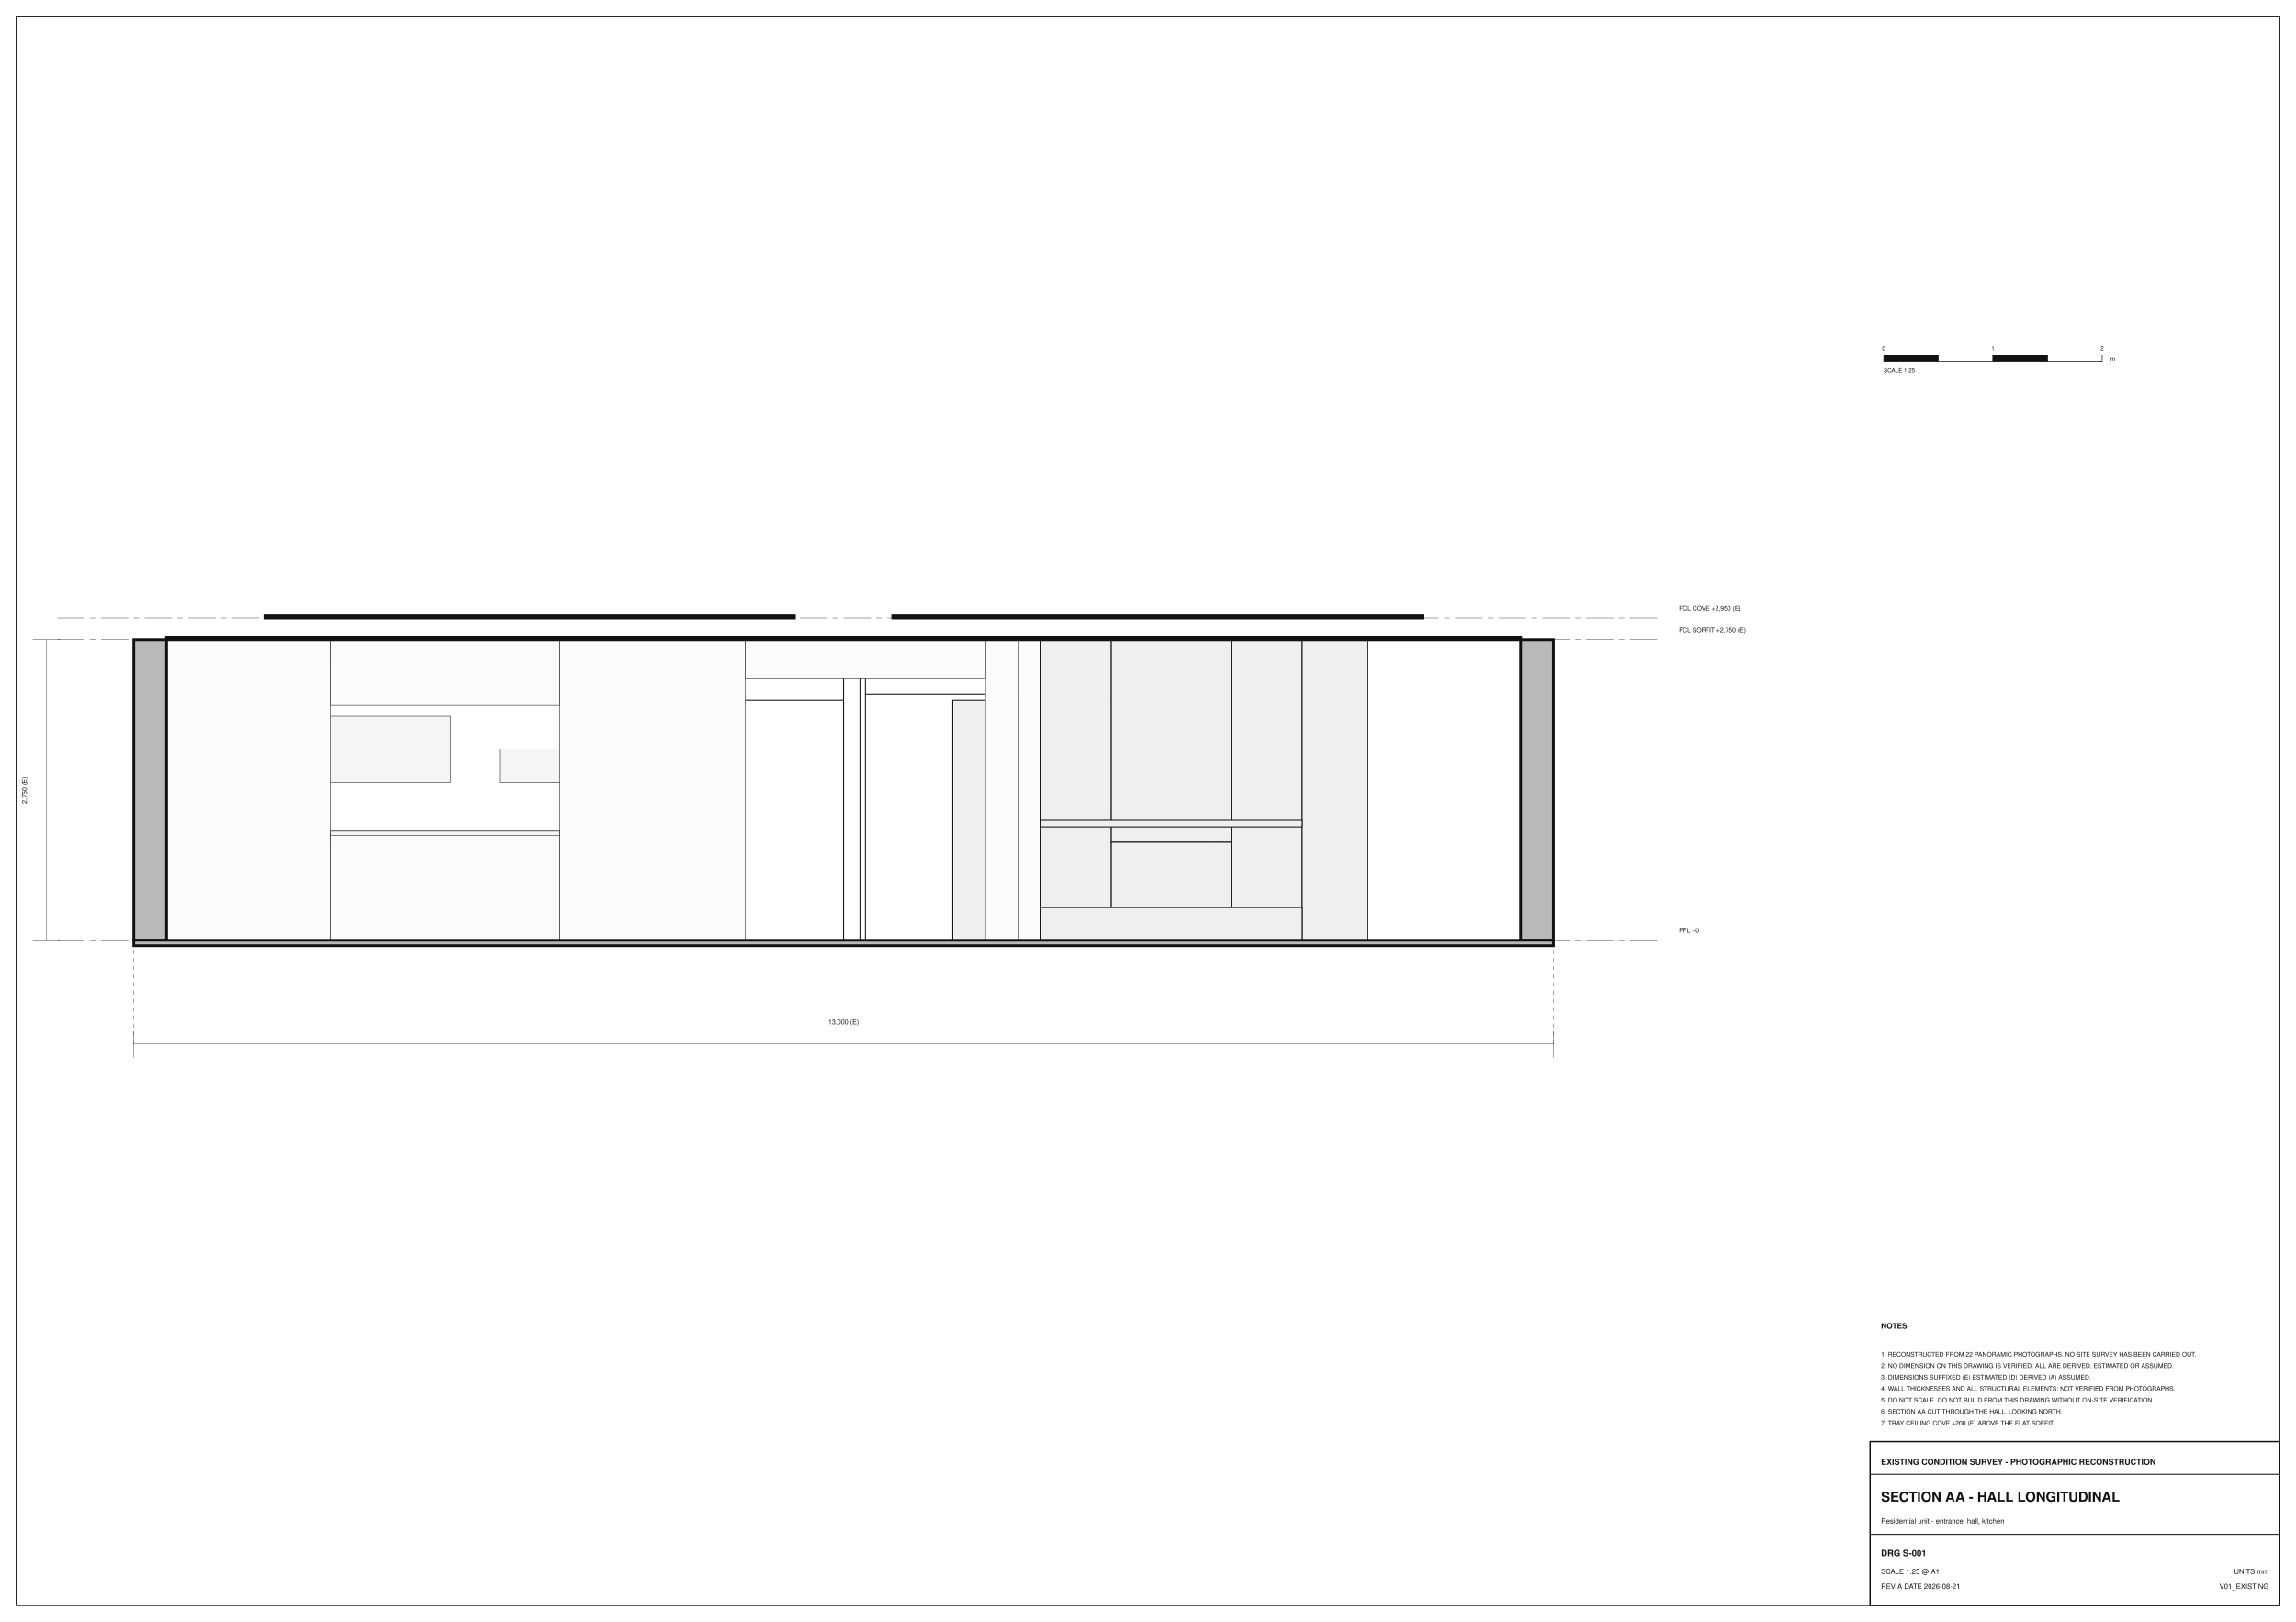
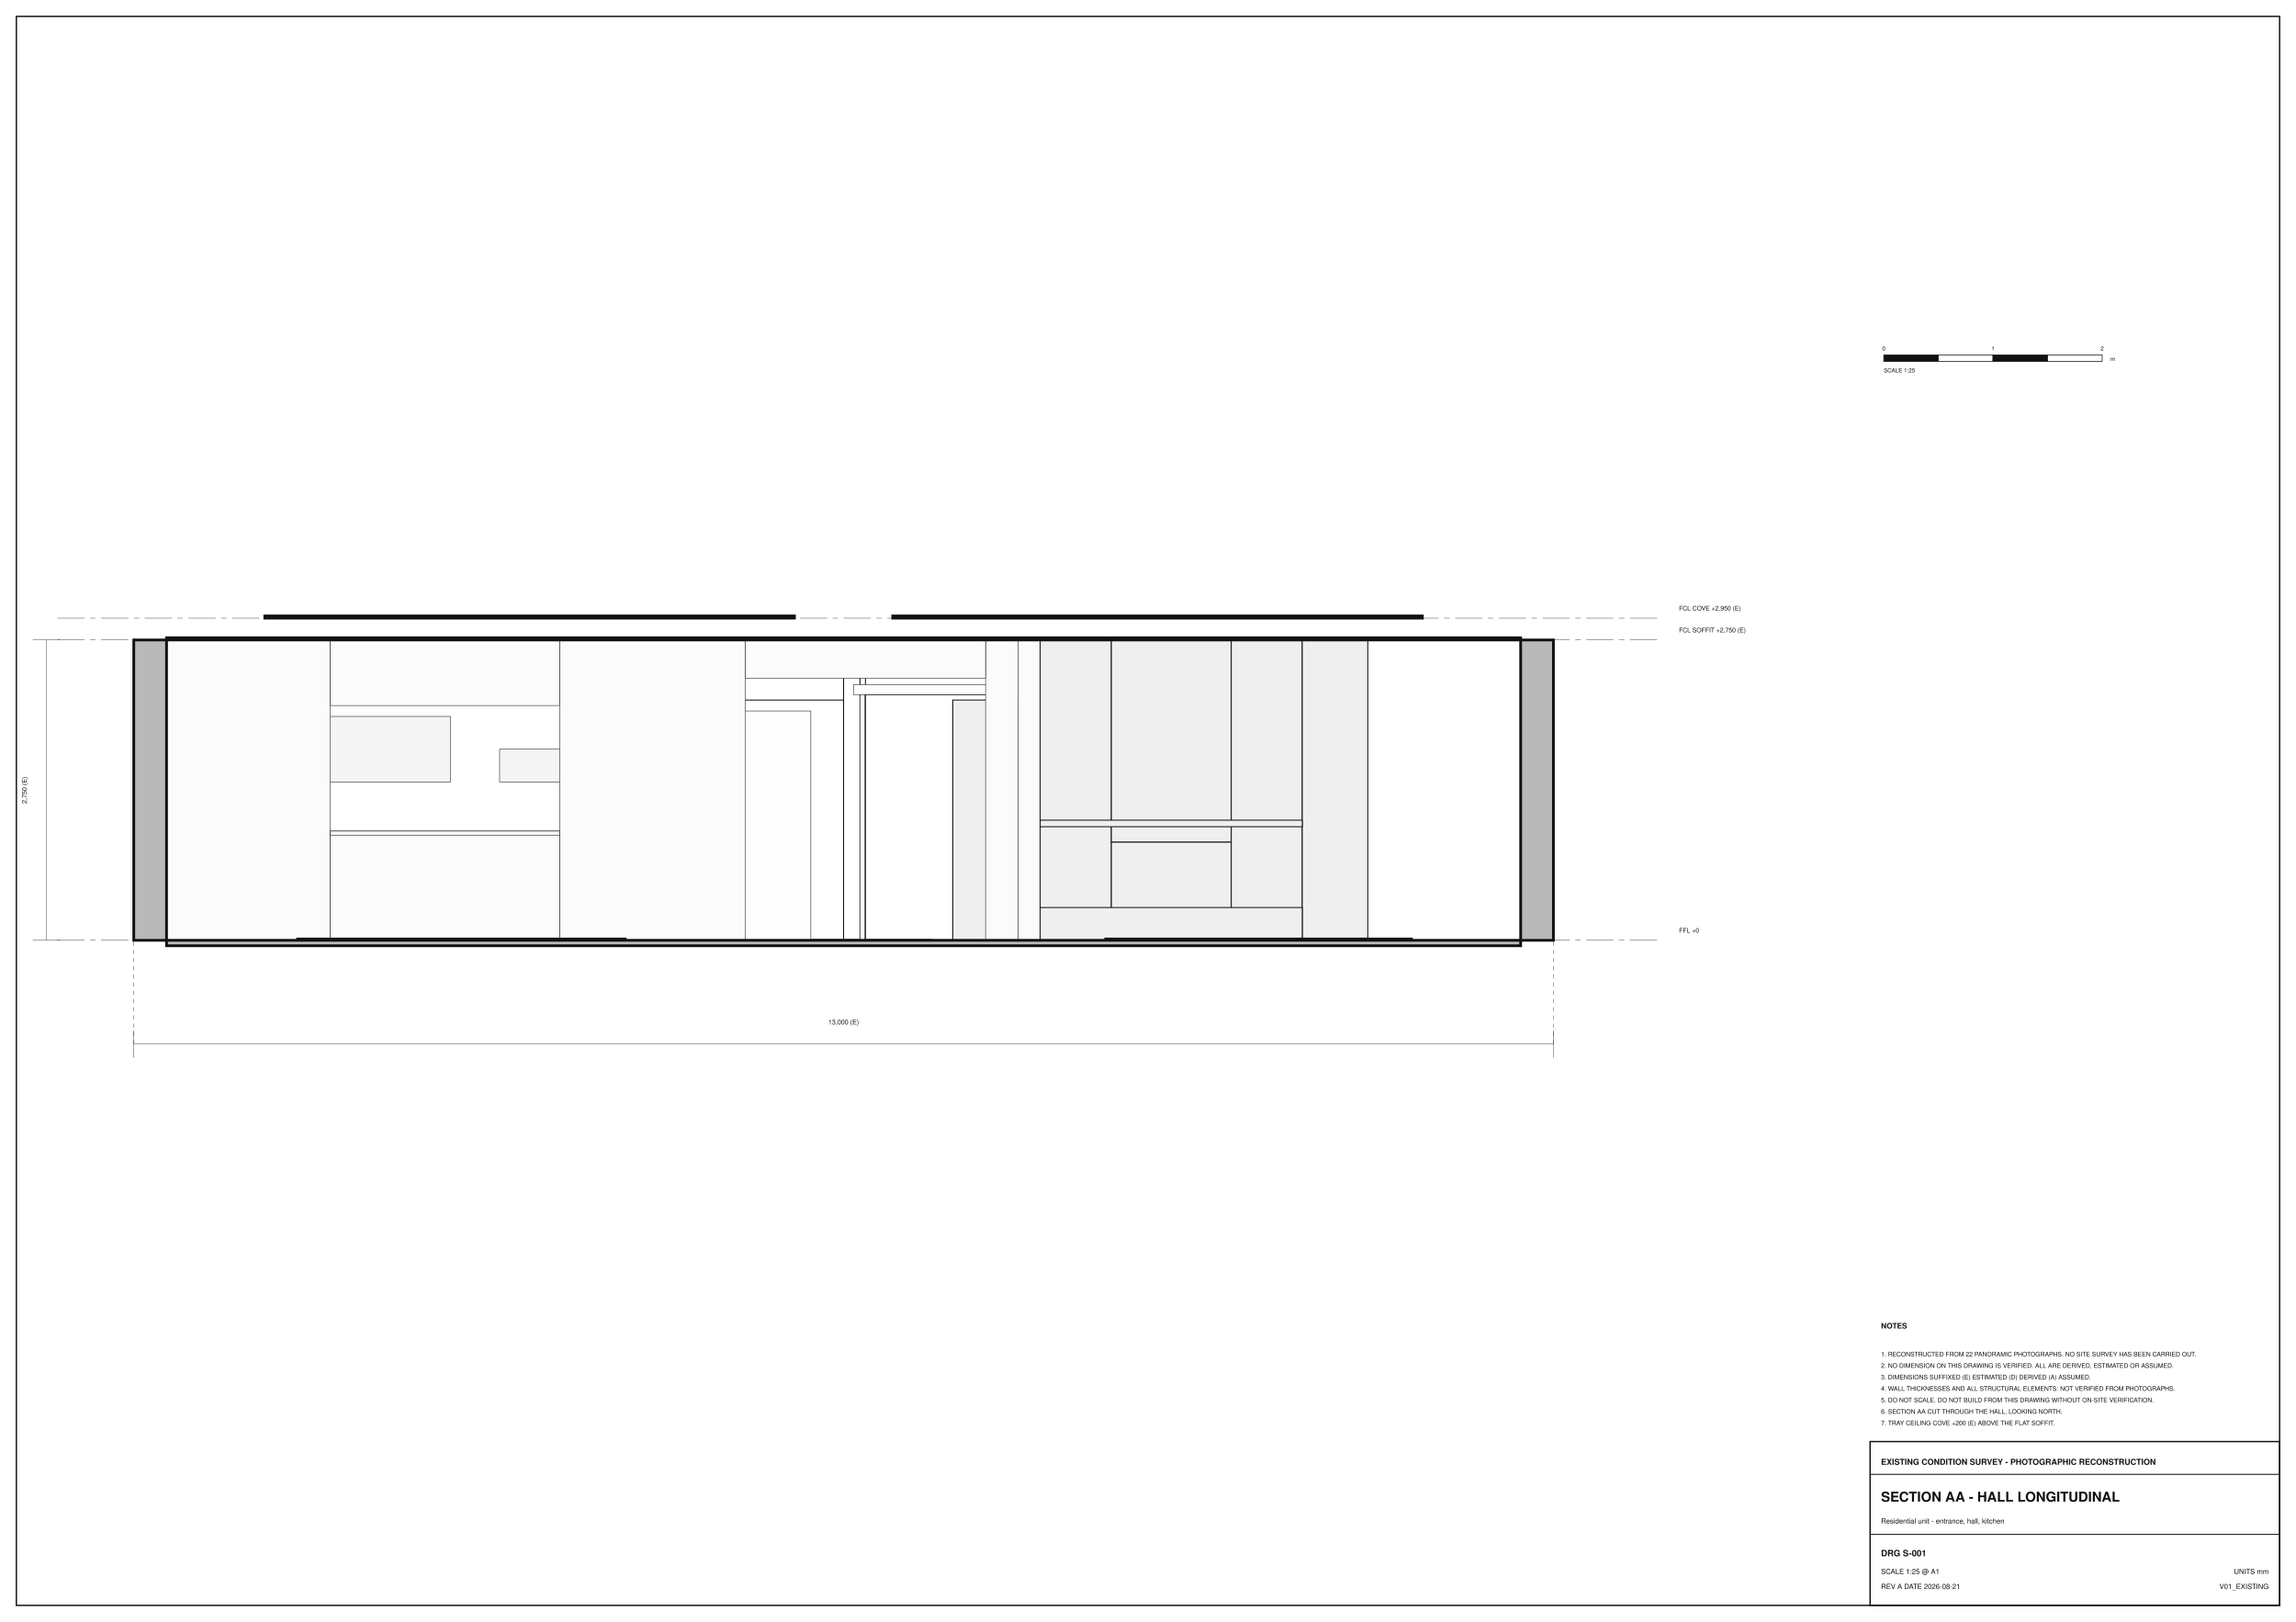
<svg xmlns="http://www.w3.org/2000/svg" width="841mm" height="594mm" viewBox="0 0 841 594">
  <rect width="841" height="594" fill="#fff" />
  <rect x="49.00" y="234.40" width="216.00" height="110.00" fill="#ffffff" stroke="#111" stroke-width="0.35" />
  <rect x="365.00" y="234.40" width="204.00" height="110.00" fill="#ffffff" stroke="#111" stroke-width="0.35" />
  <rect x="315.00" y="234.40" width="50.00" height="20.00" fill="#ffffff" stroke="#111" stroke-width="0.35" />
  <rect x="265.00" y="234.40" width="44.00" height="22.00" fill="#ffffff" stroke="#111" stroke-width="0.35" />
  <rect x="257.00" y="234.40" width="8.00" height="110.00" fill="#ffffff" stroke="#111" stroke-width="0.35" />
  <rect x="309.00" y="234.40" width="8.00" height="110.00" fill="#ffffff" stroke="#111" stroke-width="0.35" />
  <rect x="309.00" y="234.40" width="6.00" height="110.00" fill="#ffffff" stroke="#111" stroke-width="0.35" />
+   <rect x="265.00" y="344.40" width="44.00" height="2.00" fill="#ffffff" stroke="#111" stroke-width="0.35" />
+   <rect x="312.60" y="250.80" width="54.80" height="3.60" fill="#fdfdfd" stroke="#111" stroke-width="0.18" />
  <rect x="49.00" y="234.40" width="12.00" height="110.00" fill="#ffffff" stroke="#111" stroke-width="0.35" />
  <rect x="253.00" y="234.40" width="8.00" height="110.00" fill="#ffffff" stroke="#111" stroke-width="0.35" />
+   <rect x="50.20" y="258.40" width="9.60" height="46.00" fill="#fdfdfd" stroke="#111" stroke-width="0.18" />
  <rect x="85.00" y="262.40" width="80.00" height="24.00" fill="#f5f5f5" stroke="#111" stroke-width="0.18" />
  <rect x="207.00" y="262.40" width="34.00" height="24.00" fill="#f5f5f5" stroke="#111" stroke-width="0.18" />
  <rect x="445.00" y="234.40" width="24.00" height="110.00" fill="#efefef" stroke="#111" stroke-width="0.35" />
+   <rect x="363.20" y="254.40" width="1.80" height="90.00" fill="#fdfdfd" stroke="#111" stroke-width="0.18" />
  <rect x="129.00" y="308.40" width="48.00" height="36.00" fill="#f5f5f5" stroke="#111" stroke-width="0.18" />
  <rect x="93.00" y="308.40" width="36.00" height="36.00" fill="#f5f5f5" stroke="#111" stroke-width="0.18" />
  <rect x="177.00" y="308.40" width="36.00" height="36.00" fill="#f5f5f5" stroke="#111" stroke-width="0.18" />
  <rect x="213.00" y="308.40" width="28.00" height="36.00" fill="#f5f5f5" stroke="#111" stroke-width="0.18" />
  <rect x="69.00" y="308.40" width="24.00" height="36.00" fill="#f5f5f5" stroke="#111" stroke-width="0.18" />
  <rect x="183.00" y="274.40" width="24.00" height="12.00" fill="#f5f5f5" stroke="#111" stroke-width="0.18" />
  <rect x="69.00" y="306.80" width="172.00" height="1.60" fill="#f5f5f5" stroke="#111" stroke-width="0.18" />
+   <rect x="293.00" y="343.92" width="48.00" height="0.48" fill="#fdfdfd" stroke="#111" stroke-width="0.18" />
+   <rect x="315.00" y="254.40" width="1.80" height="90.00" fill="#fdfdfd" stroke="#111" stroke-width="0.18" />
+   <rect x="261.00" y="260.40" width="36.00" height="84.00" fill="#fdfdfd" stroke="#111" stroke-width="0.18" />
  <rect x="253.00" y="234.40" width="8.00" height="26.00" fill="#ffffff" stroke="#111" stroke-width="0.35" />
+   <rect x="252.20" y="256.80" width="9.60" height="3.60" fill="#fdfdfd" stroke="#111" stroke-width="0.18" />
+   <rect x="54.40" y="261.20" width="1.20" height="40.40" fill="#fdfdfd" stroke="#111" stroke-width="0.18" />
  <rect x="349.00" y="256.40" width="24.00" height="88.00" fill="#efefef" stroke="#111" stroke-width="0.35" />
  <rect x="49.00" y="304.40" width="12.00" height="40.00" fill="#ffffff" stroke="#111" stroke-width="0.35" />
+   <rect x="50.20" y="258.40" width="9.60" height="46.00" fill="#fdfdfd" stroke="#111" stroke-width="0.18" />
  <rect x="49.00" y="234.40" width="12.00" height="24.00" fill="#ffffff" stroke="#111" stroke-width="0.35" />
+   <rect x="50.20" y="301.60" width="9.60" height="2.80" fill="#fdfdfd" stroke="#111" stroke-width="0.18" />
+   <rect x="50.20" y="258.40" width="9.60" height="2.80" fill="#fdfdfd" stroke="#111" stroke-width="0.18" />
  <rect x="49.00" y="234.40" width="12.00" height="110.00" fill="#fbfbfb" stroke="#111" stroke-width="0.18" />
  <rect x="61.00" y="240.40" width="12.00" height="104.00" fill="#efefef" stroke="#111" stroke-width="0.35" />
+   <rect x="50.20" y="258.40" width="9.60" height="46.00" fill="#fdfdfd" stroke="#111" stroke-width="0.18" />
  <rect x="223.00" y="273.20" width="30.00" height="71.20" fill="#f5f5f5" stroke="#111" stroke-width="0.18" />
+   <rect x="417.00" y="343.92" width="96.00" height="0.48" fill="#fdfdfd" stroke="#111" stroke-width="0.18" />
  <rect x="223.00" y="273.20" width="30.00" height="71.20" fill="#f5f5f5" stroke="#111" stroke-width="0.18" />
  <rect x="61.00" y="314.40" width="4.00" height="24.00" fill="#efefef" stroke="#111" stroke-width="0.35" />
+   <rect x="54.40" y="261.20" width="1.20" height="40.40" fill="#fdfdfd" stroke="#111" stroke-width="0.18" />
  <rect x="381.00" y="332.40" width="96.00" height="12.00" fill="#efefef" stroke="#111" stroke-width="0.35" />
  <rect x="49.00" y="304.40" width="12.00" height="40.00" fill="#fbfbfb" stroke="#111" stroke-width="0.18" />
+   <rect x="50.20" y="258.40" width="9.60" height="46.00" fill="#fdfdfd" stroke="#111" stroke-width="0.18" />
  <rect x="49.00" y="234.40" width="12.00" height="24.00" fill="#fbfbfb" stroke="#111" stroke-width="0.18" />
+   <rect x="50.20" y="301.60" width="9.60" height="2.80" fill="#fdfdfd" stroke="#111" stroke-width="0.18" />
+   <rect x="50.20" y="258.40" width="9.60" height="2.80" fill="#fdfdfd" stroke="#111" stroke-width="0.18" />
  <rect x="393.00" y="256.40" width="72.00" height="40.00" fill="#efefef" stroke="#111" stroke-width="0.35" />
  <rect x="69.00" y="308.40" width="152.00" height="36.00" fill="#f5f5f5" stroke="#111" stroke-width="0.18" />
  <rect x="69.00" y="262.40" width="48.00" height="24.00" fill="#f5f5f5" stroke="#111" stroke-width="0.18" />
  <rect x="253.00" y="234.40" width="8.00" height="110.00" fill="#fbfbfb" stroke="#111" stroke-width="0.18" />
  <rect x="373.00" y="234.40" width="8.00" height="110.00" fill="#fbfbfb" stroke="#111" stroke-width="0.18" />
+   <rect x="61.00" y="344.40" width="192.00" height="2.00" fill="#fbfbfb" stroke="#111" stroke-width="0.18" />
+   <rect x="381.00" y="344.40" width="176.00" height="2.00" fill="#fbfbfb" stroke="#111" stroke-width="0.18" />
  <rect x="69.00" y="306.80" width="152.00" height="1.60" fill="#f5f5f5" stroke="#111" stroke-width="0.18" />
+   <rect x="261.00" y="344.40" width="112.00" height="2.00" fill="#fbfbfb" stroke="#111" stroke-width="0.18" />
  <rect x="61.00" y="239.60" width="192.00" height="0.80" fill="#fbfbfb" stroke="#111" stroke-width="0.18" />
  <rect x="381.00" y="233.60" width="176.00" height="0.80" fill="#fbfbfb" stroke="#111" stroke-width="0.18" />
  <rect x="261.00" y="233.60" width="112.00" height="0.80" fill="#fbfbfb" stroke="#111" stroke-width="0.18" />
  <rect x="381.00" y="300.40" width="96.00" height="2.40" fill="#efefef" stroke="#111" stroke-width="0.35" />
  <rect x="407.00" y="308.40" width="44.00" height="36.00" fill="#efefef" stroke="#111" stroke-width="0.35" />
  <rect x="205.00" y="234.40" width="68.00" height="110.00" fill="#fbfbfb" stroke="#111" stroke-width="0.18" />
  <rect x="61.00" y="234.40" width="60.00" height="110.00" fill="#fbfbfb" stroke="#111" stroke-width="0.18" />
  <rect x="121.00" y="304.40" width="84.00" height="40.00" fill="#fbfbfb" stroke="#111" stroke-width="0.18" />
  <rect x="121.00" y="234.40" width="84.00" height="24.00" fill="#fbfbfb" stroke="#111" stroke-width="0.18" />
  <rect x="361.00" y="234.40" width="12.00" height="110.00" fill="#fbfbfb" stroke="#111" stroke-width="0.18" />
  <rect x="273.00" y="234.40" width="88.00" height="14.00" fill="#fbfbfb" stroke="#111" stroke-width="0.18" />
+   <rect x="61.00" y="344.40" width="312.00" height="2.00" fill="#fbfbfb" stroke="#111" stroke-width="0.18" />
  <rect x="121.00" y="304.40" width="84.00" height="1.60" fill="#f5f5f5" stroke="#111" stroke-width="0.18" />
  <rect x="407.00" y="234.40" width="44.00" height="74.00" fill="#efefef" stroke="#111" stroke-width="0.35" />
  <rect x="381.00" y="234.40" width="26.00" height="110.00" fill="#efefef" stroke="#111" stroke-width="0.35" />
  <rect x="451.00" y="234.40" width="26.00" height="110.00" fill="#efefef" stroke="#111" stroke-width="0.35" />
  <rect x="477.00" y="234.40" width="24.00" height="110.00" fill="#efefef" stroke="#111" stroke-width="0.35" />
  <rect x="381.00" y="300.40" width="96.00" height="2.40" fill="#efefef" stroke="#111" stroke-width="0.35" />
  <rect x="381.00" y="332.40" width="96.00" height="12.00" fill="#efefef" stroke="#111" stroke-width="0.35" />
  <rect x="557.00" y="234.40" width="12.00" height="110.00" fill="#b9b9b9" stroke="#111" stroke-width="1.0" />
+   <rect x="109.00" y="343.92" width="120.00" height="0.48" fill="#b9b9b9" stroke="#111" stroke-width="1.0" />
+   <rect x="405.00" y="343.92" width="112.00" height="0.48" fill="#b9b9b9" stroke="#111" stroke-width="1.0" />
  <rect x="97.00" y="225.60" width="194.00" height="0.80" fill="#b9b9b9" stroke="#111" stroke-width="1.0" />
  <rect x="327.00" y="225.60" width="194.00" height="0.80" fill="#b9b9b9" stroke="#111" stroke-width="1.0" />
+   <rect x="61.00" y="344.40" width="496.00" height="2.00" fill="#b9b9b9" stroke="#111" stroke-width="1.0" />
  <rect x="61.00" y="233.60" width="496.00" height="0.80" fill="#b9b9b9" stroke="#111" stroke-width="1.0" />
  <rect x="49.00" y="234.40" width="12.00" height="110.00" fill="#b9b9b9" stroke="#111" stroke-width="1.0" />
-   <rect x="49.00" y="344.40" width="520.00" height="2.00" fill="#b9b9b9" stroke="#111" stroke-width="1.0" />
  <line x1="21.00" y1="344.40" x2="609.00" y2="344.40" stroke="#111" stroke-width="0.13" stroke-dasharray="10,2,2,2" class="" />
  <text x="615.00" y="341.60" font-size="2.3" fill="#111" text-anchor="start" font-weight="normal" font-family="Helvetica,Arial,sans-serif">FFL  +0</text>
  <line x1="21.00" y1="234.40" x2="609.00" y2="234.40" stroke="#111" stroke-width="0.13" stroke-dasharray="10,2,2,2" class="" />
  <text x="615.00" y="231.60" font-size="2.3" fill="#111" text-anchor="start" font-weight="normal" font-family="Helvetica,Arial,sans-serif">FCL SOFFIT  +2,750 (E)</text>
  <line x1="21.00" y1="226.40" x2="609.00" y2="226.40" stroke="#111" stroke-width="0.13" stroke-dasharray="10,2,2,2" class="" />
  <text x="615.00" y="223.60" font-size="2.3" fill="#111" text-anchor="start" font-weight="normal" font-family="Helvetica,Arial,sans-serif">FCL COVE  +2,950 (E)</text>
  <line x1="17.00" y1="344.40" x2="17.00" y2="234.40" stroke="#111" stroke-width="0.13" class="" />
  <line x1="12.00" y1="344.40" x2="22.00" y2="344.40" stroke="#111" stroke-width="0.13" class="" />
  <line x1="12.00" y1="234.40" x2="22.00" y2="234.40" stroke="#111" stroke-width="0.13" class="" />
  <text x="9.80" y="289.40" font-size="2.4" fill="#111" text-anchor="middle" font-weight="normal" font-family="Helvetica,Arial,sans-serif" transform="rotate(-90 9.80 289.40)">2,750 (E)</text>
  <line x1="49.00" y1="382.40" x2="569.00" y2="382.40" stroke="#111" stroke-width="0.13" class="" />
  <line x1="49.00" y1="387.40" x2="49.00" y2="377.40" stroke="#111" stroke-width="0.13" class="" />
  <line x1="49.00" y1="382.40" x2="49.00" y2="341.00" stroke="#111" stroke-width="0.13" stroke-dasharray="1.5,1.5" class="" />
  <line x1="569.00" y1="387.40" x2="569.00" y2="377.40" stroke="#111" stroke-width="0.13" class="" />
  <line x1="569.00" y1="382.40" x2="569.00" y2="341.00" stroke="#111" stroke-width="0.13" stroke-dasharray="1.5,1.5" class="" />
  <text x="309.00" y="375.20" font-size="2.4" fill="#111" text-anchor="middle" font-weight="normal" font-family="Helvetica,Arial,sans-serif">13,000 (E)</text>
  <rect x="690.00" y="130.00" width="20.00" height="2.4" fill="#111" stroke="#111" stroke-width="0.25" />
  <rect x="710.00" y="130.00" width="20.00" height="2.4" fill="#fff" stroke="#111" stroke-width="0.25" />
  <rect x="730.00" y="130.00" width="20.00" height="2.4" fill="#111" stroke="#111" stroke-width="0.25" />
  <rect x="750.00" y="130.00" width="20.00" height="2.4" fill="#fff" stroke="#111" stroke-width="0.25" />
  <text x="690.00" y="128.40" font-size="2.1" fill="#111" text-anchor="middle" font-weight="normal" font-family="Helvetica,Arial,sans-serif">0</text>
  <text x="730.00" y="128.40" font-size="2.1" fill="#111" text-anchor="middle" font-weight="normal" font-family="Helvetica,Arial,sans-serif">1</text>
  <text x="770.00" y="128.40" font-size="2.1" fill="#111" text-anchor="middle" font-weight="normal" font-family="Helvetica,Arial,sans-serif">2</text>
  <text x="773.00" y="132.20" font-size="2.1" fill="#111" text-anchor="start" font-weight="normal" font-family="Helvetica,Arial,sans-serif">m</text>
  <text x="690.00" y="136.40" font-size="2.1" fill="#111" text-anchor="start" font-weight="normal" font-family="Helvetica,Arial,sans-serif">SCALE 1:25</text>
  <rect x="6" y="6" width="829" height="582" fill="none" stroke="#111" stroke-width="0.5" />
  <rect x="685" y="528" width="150" height="60" fill="none" stroke="#111" stroke-width="0.5" />
  <line x1="685" y1="540" x2="835" y2="540" stroke="#111" stroke-width="0.35" />
  <line x1="685" y1="562" x2="835" y2="562" stroke="#111" stroke-width="0.35" />
  <text x="689.00" y="536.50" font-size="3.0" fill="#111" text-anchor="start" font-weight="bold" font-family="Helvetica,Arial,sans-serif">EXISTING CONDITION SURVEY - PHOTOGRAPHIC RECONSTRUCTION</text>
  <text x="689.00" y="550.00" font-size="5.0" fill="#111" text-anchor="start" font-weight="bold" font-family="Helvetica,Arial,sans-serif">SECTION AA - HALL LONGITUDINAL</text>
  <text x="689.00" y="558.00" font-size="2.6" fill="#111" text-anchor="start" font-weight="normal" font-family="Helvetica,Arial,sans-serif">Residential unit - entrance, hall, kitchen</text>
  <text x="689.00" y="570.00" font-size="3.2" fill="#111" text-anchor="start" font-weight="bold" font-family="Helvetica,Arial,sans-serif">DRG  S-001</text>
  <text x="689.00" y="576.50" font-size="2.6" fill="#111" text-anchor="start" font-weight="normal" font-family="Helvetica,Arial,sans-serif">SCALE  1:25  @ A1</text>
  <text x="689.00" y="582.00" font-size="2.6" fill="#111" text-anchor="start" font-weight="normal" font-family="Helvetica,Arial,sans-serif">REV  A    DATE  2026-08-21</text>
  <text x="831.00" y="576.50" font-size="2.6" fill="#111" text-anchor="end" font-weight="normal" font-family="Helvetica,Arial,sans-serif">UNITS  mm</text>
  <text x="831.00" y="582.00" font-size="2.6" fill="#111" text-anchor="end" font-weight="normal" font-family="Helvetica,Arial,sans-serif">V01_EXISTING</text>
  <text x="689.00" y="486.60" font-size="2.8" fill="#111" text-anchor="start" font-weight="bold" font-family="Helvetica,Arial,sans-serif">NOTES</text>
  <text x="689.00" y="496.80" font-size="2.3" fill="#111" text-anchor="start" font-weight="normal" font-family="Helvetica,Arial,sans-serif">1. RECONSTRUCTED FROM 22 PANORAMIC PHOTOGRAPHS. NO SITE SURVEY HAS BEEN CARRIED OUT.</text>
  <text x="689.00" y="501.00" font-size="2.3" fill="#111" text-anchor="start" font-weight="normal" font-family="Helvetica,Arial,sans-serif">2. NO DIMENSION ON THIS DRAWING IS VERIFIED. ALL ARE DERIVED, ESTIMATED OR ASSUMED.</text>
  <text x="689.00" y="505.20" font-size="2.3" fill="#111" text-anchor="start" font-weight="normal" font-family="Helvetica,Arial,sans-serif">3. DIMENSIONS SUFFIXED (E) ESTIMATED  (D) DERIVED  (A) ASSUMED.</text>
  <text x="689.00" y="509.40" font-size="2.3" fill="#111" text-anchor="start" font-weight="normal" font-family="Helvetica,Arial,sans-serif">4. WALL THICKNESSES AND ALL STRUCTURAL ELEMENTS: NOT VERIFIED FROM PHOTOGRAPHS.</text>
  <text x="689.00" y="513.60" font-size="2.3" fill="#111" text-anchor="start" font-weight="normal" font-family="Helvetica,Arial,sans-serif">5. DO NOT SCALE. DO NOT BUILD FROM THIS DRAWING WITHOUT ON-SITE VERIFICATION.</text>
  <text x="689.00" y="517.80" font-size="2.3" fill="#111" text-anchor="start" font-weight="normal" font-family="Helvetica,Arial,sans-serif">6. SECTION AA CUT THROUGH THE HALL, LOOKING NORTH.</text>
  <text x="689.00" y="522.00" font-size="2.3" fill="#111" text-anchor="start" font-weight="normal" font-family="Helvetica,Arial,sans-serif">7. TRAY CEILING COVE +200 (E) ABOVE THE FLAT SOFFIT.</text>
</svg>
